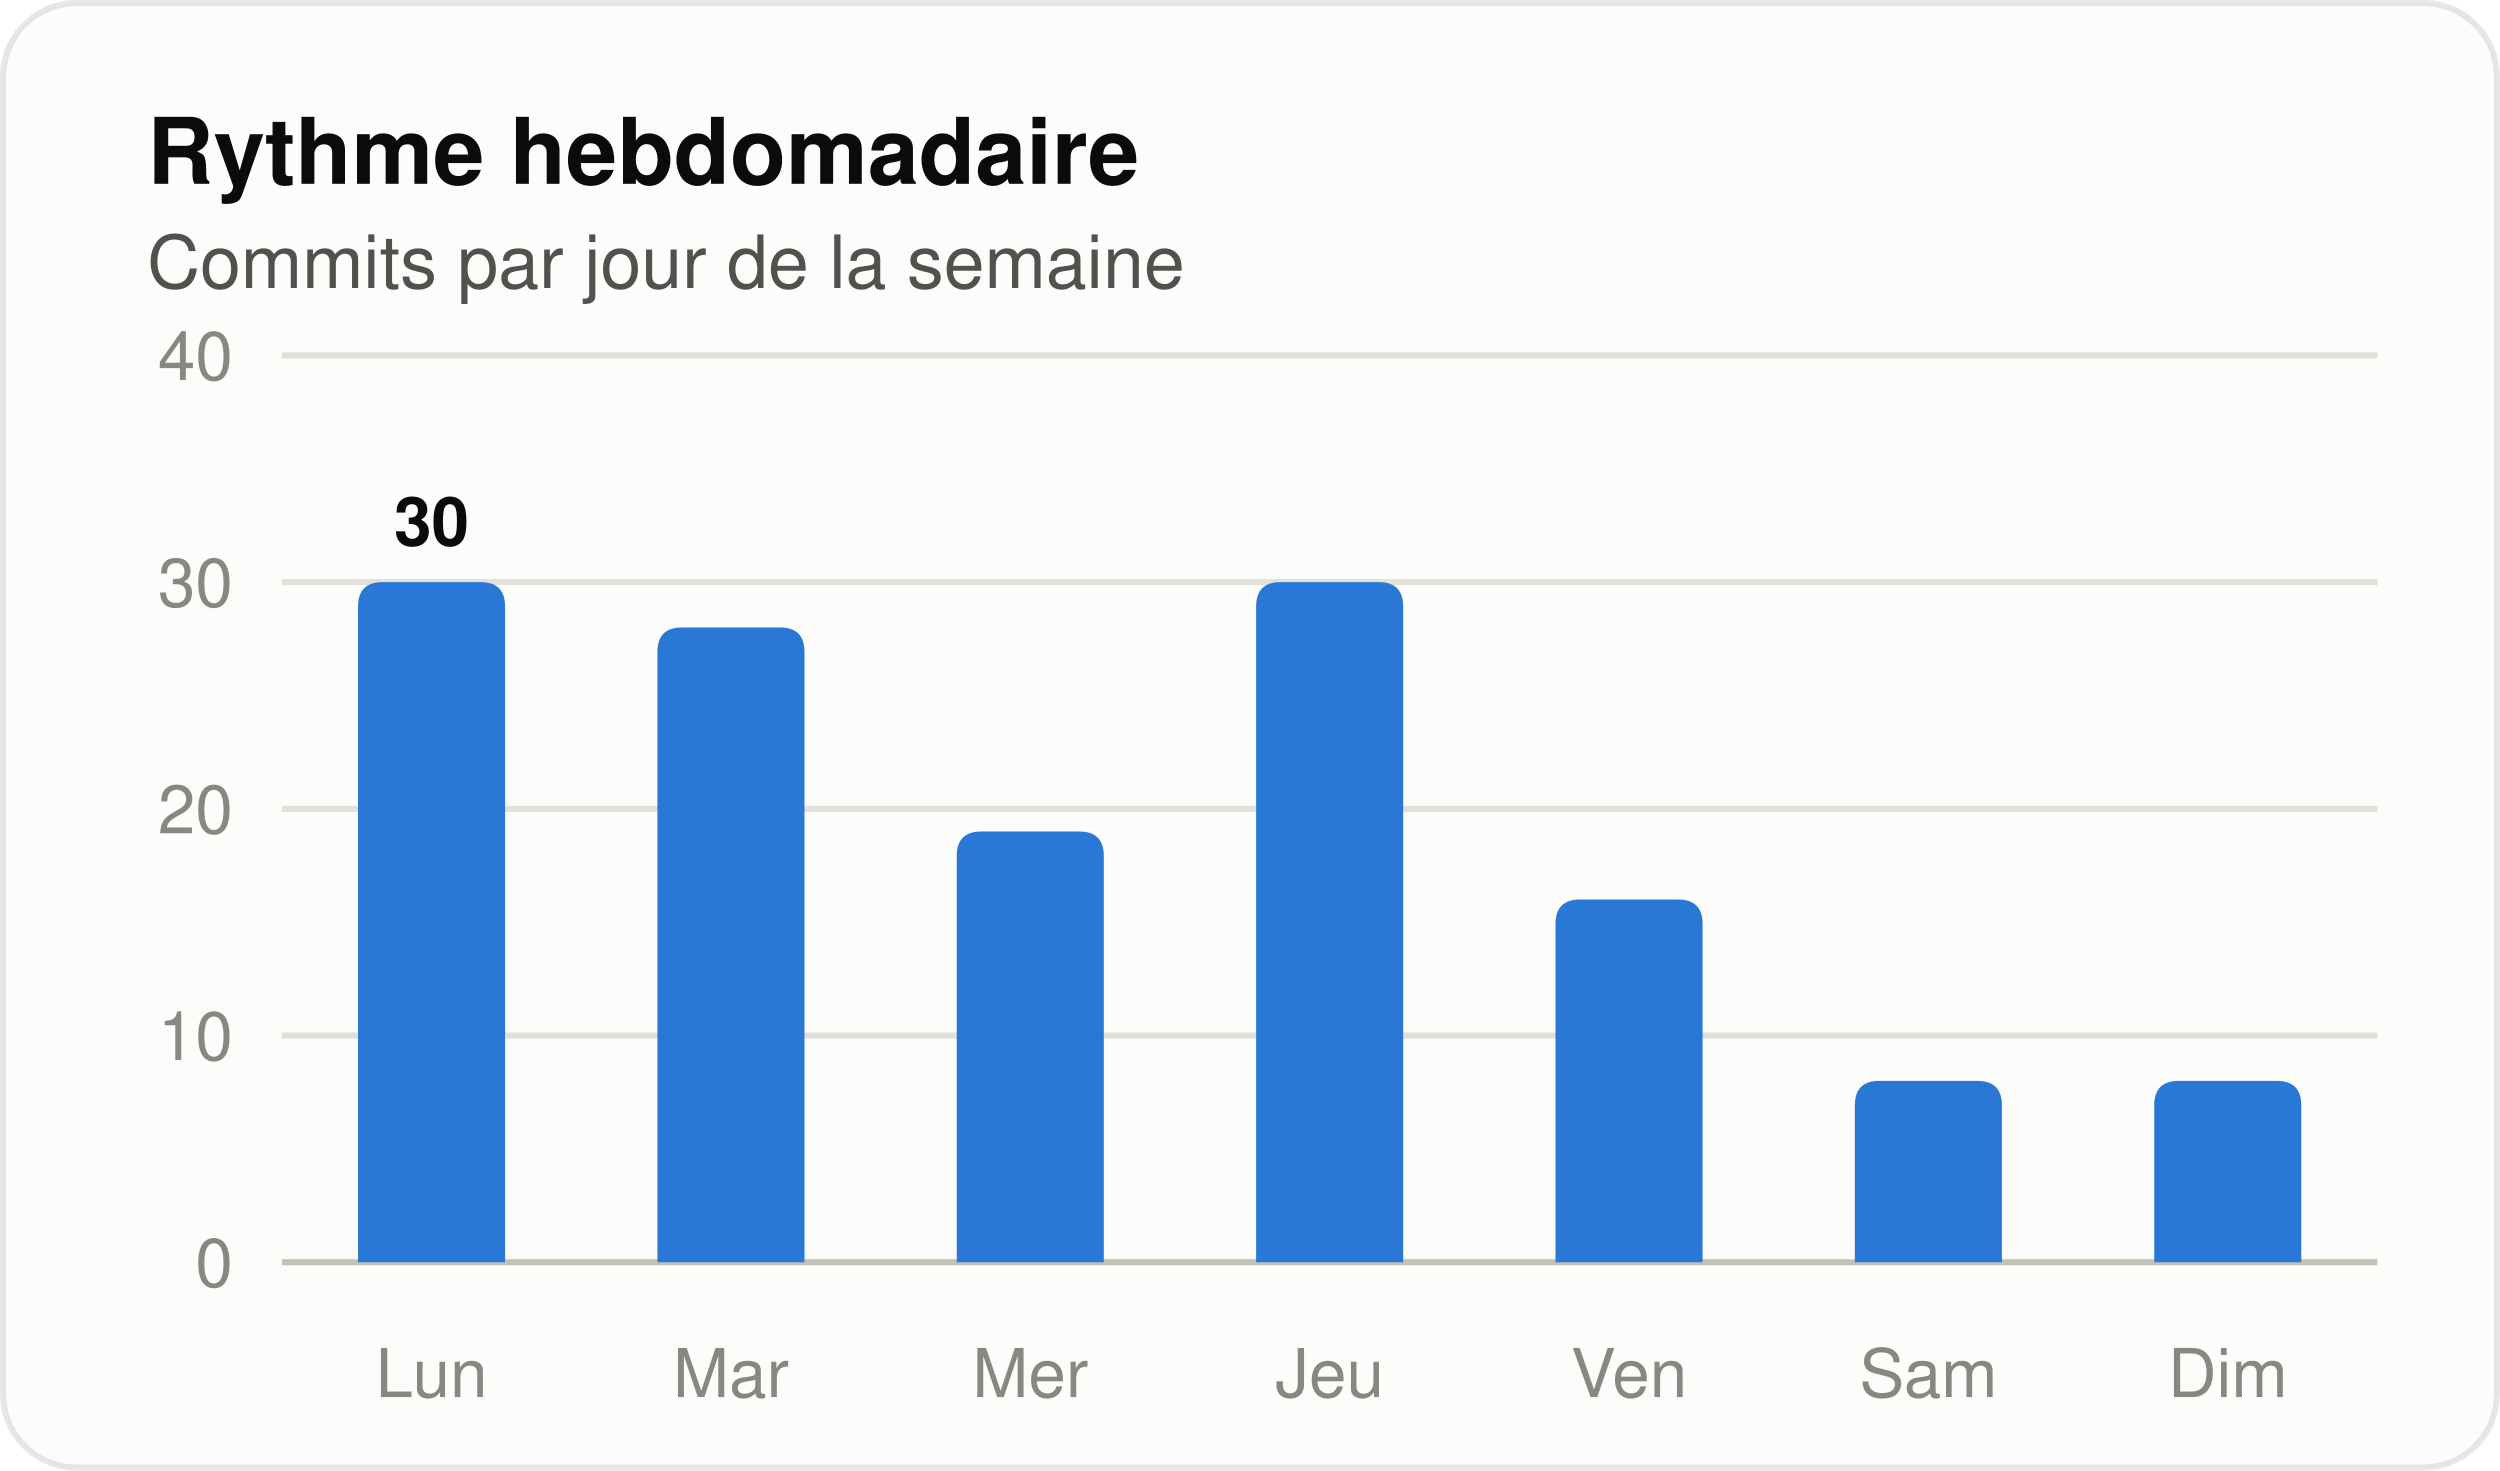
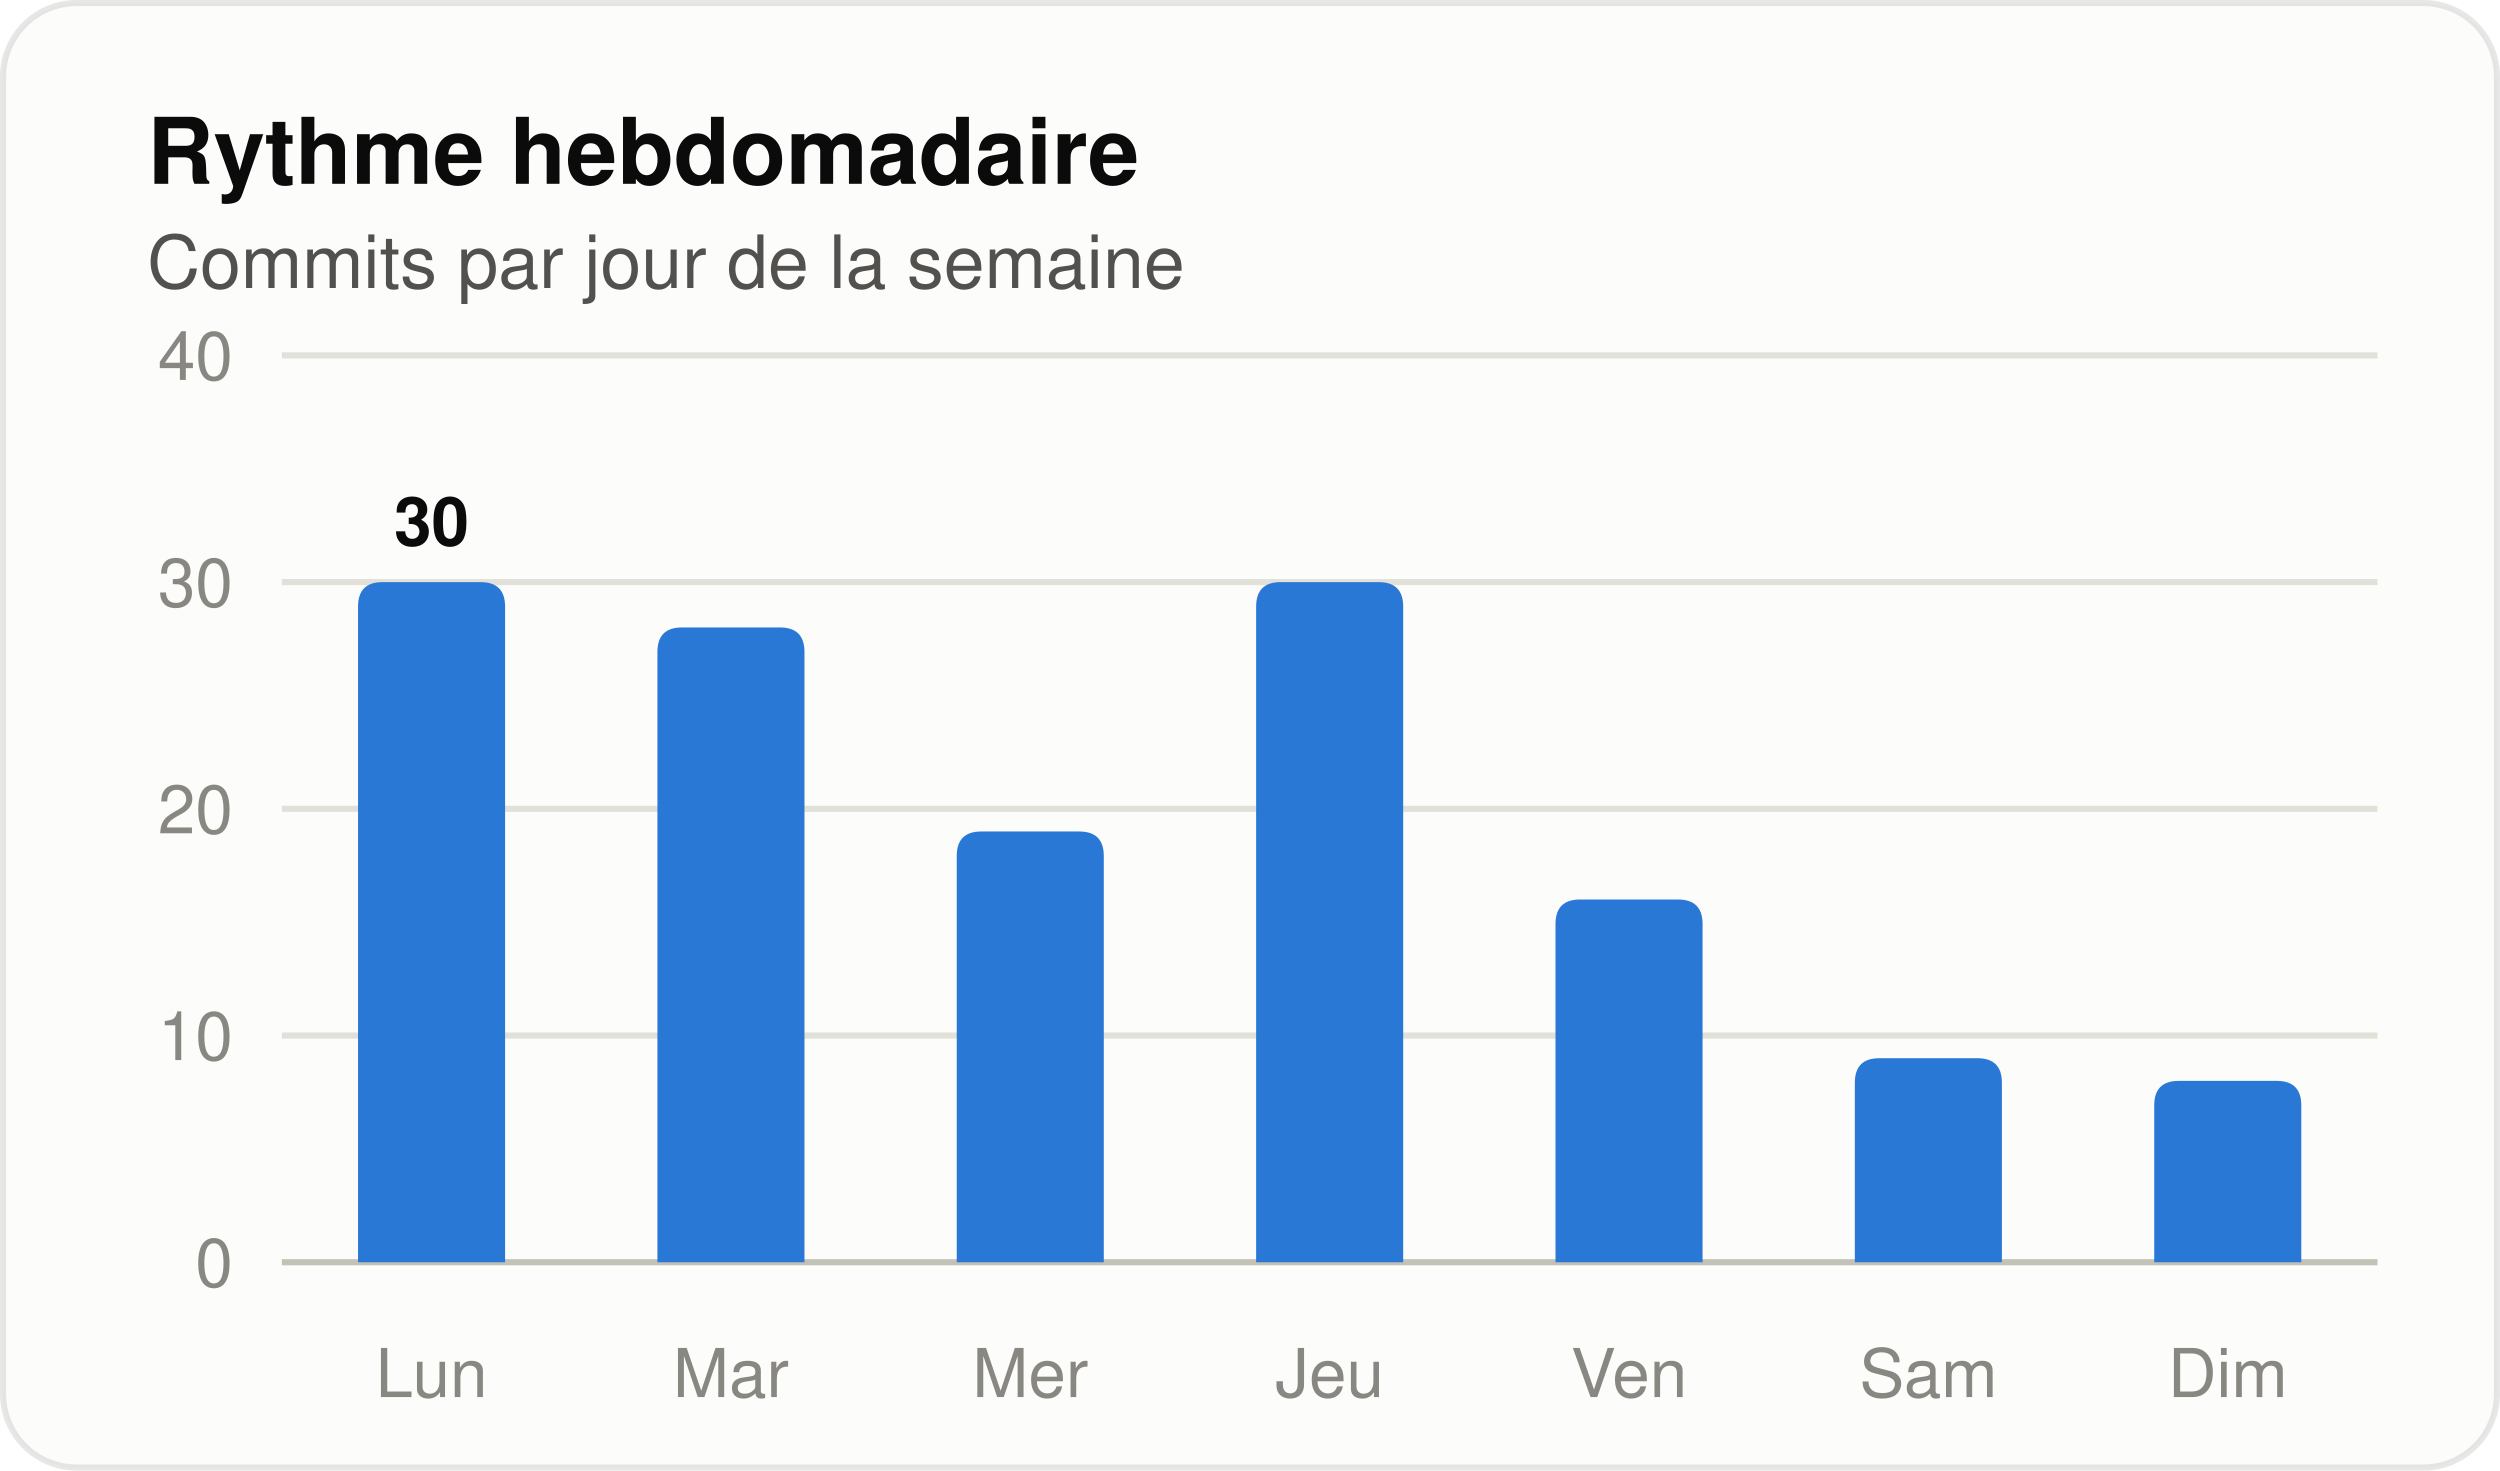
<svg xmlns="http://www.w3.org/2000/svg" width="408" height="240" viewBox="0 0 408 240" role="img" aria-label="Histogramme des commits par jour de la semaine" font-family="system-ui, 'Segoe UI', Ubuntu, Helvetica, Arial, sans-serif">
  <rect x="0.5" y="0.5" width="407" height="239" rx="12" fill="#fcfcfb" stroke="rgba(11,11,11,0.10)" />
  <text x="24" y="30" font-size="15" fill="#0b0b0b" font-weight="600">Rythme hebdomadaire</text>
  <text x="24" y="47" font-size="12" fill="#52514e">Commits par jour de la semaine</text>
  <line x1="46" y1="206.0" x2="388" y2="206.0" stroke="#c3c2b7" stroke-width="1" />
  <text x="38" y="210" font-size="11" fill="#898781" text-anchor="end" font-variant-numeric="tabular-nums">0</text>
  <line x1="46" y1="169.0" x2="388" y2="169.0" stroke="#e1e0d9" stroke-width="1" />
  <text x="38" y="173" font-size="11" fill="#898781" text-anchor="end" font-variant-numeric="tabular-nums">10</text>
  <line x1="46" y1="132.0" x2="388" y2="132.0" stroke="#e1e0d9" stroke-width="1" />
  <text x="38" y="136" font-size="11" fill="#898781" text-anchor="end" font-variant-numeric="tabular-nums">20</text>
  <line x1="46" y1="95.0" x2="388" y2="95.0" stroke="#e1e0d9" stroke-width="1" />
  <text x="38" y="99" font-size="11" fill="#898781" text-anchor="end" font-variant-numeric="tabular-nums">30</text>
  <line x1="46" y1="58.0" x2="388" y2="58.0" stroke="#e1e0d9" stroke-width="1" />
  <text x="38" y="62" font-size="11" fill="#898781" text-anchor="end" font-variant-numeric="tabular-nums">40</text>
  <path d="M 58.43 206.00 V 99.00 Q 58.43 95.00 62.43 95.00 H 78.43 Q 82.43 95.00 82.43 99.00 V 206.00 Z" fill="#2a78d6" />
  <text x="70.429" y="89" font-size="11" fill="#0b0b0b" font-weight="600" text-anchor="middle">30</text>
  <text x="70.429" y="228" font-size="11" fill="#898781" text-anchor="middle">Lun</text>
  <path d="M 107.29 206.00 V 106.40 Q 107.29 102.40 111.29 102.40 H 127.29 Q 131.29 102.40 131.29 106.40 V 206.00 Z" fill="#2a78d6" />
  <text x="119.286" y="228" font-size="11" fill="#898781" text-anchor="middle">Mar</text>
  <path d="M 156.14 206.00 V 139.70 Q 156.14 135.70 160.14 135.70 H 176.14 Q 180.14 135.70 180.14 139.70 V 206.00 Z" fill="#2a78d6" />
  <text x="168.143" y="228" font-size="11" fill="#898781" text-anchor="middle">Mer</text>
  <path d="M 205.00 206.00 V 99.00 Q 205.00 95.00 209.00 95.00 H 225.00 Q 229.00 95.00 229.00 99.00 V 206.00 Z" fill="#2a78d6" />
  <text x="217" y="228" font-size="11" fill="#898781" text-anchor="middle">Jeu</text>
  <path d="M 253.86 206.00 V 150.80 Q 253.86 146.80 257.86 146.80 H 273.86 Q 277.86 146.80 277.86 150.80 V 206.00 Z" fill="#2a78d6" />
  <text x="265.857" y="228" font-size="11" fill="#898781" text-anchor="middle">Ven</text>
-   <path d="M 302.71 206.00 V 180.40 Q 302.71 176.40 306.71 176.40 H 322.71 Q 326.71 176.40 326.71 180.40 V 206.00 Z" fill="#2a78d6" />
+   <path d="M 302.71 206.00 V 176.70 Q 302.71 172.70 306.71 172.70 H 322.71 Q 326.71 172.70 326.71 176.70 V 206.00 Z" fill="#2a78d6" />
  <text x="314.714" y="228" font-size="11" fill="#898781" text-anchor="middle">Sam</text>
  <path d="M 351.57 206.00 V 180.40 Q 351.57 176.40 355.57 176.40 H 371.57 Q 375.57 176.40 375.57 180.40 V 206.00 Z" fill="#2a78d6" />
  <text x="363.571" y="228" font-size="11" fill="#898781" text-anchor="middle">Dim</text>
</svg>
